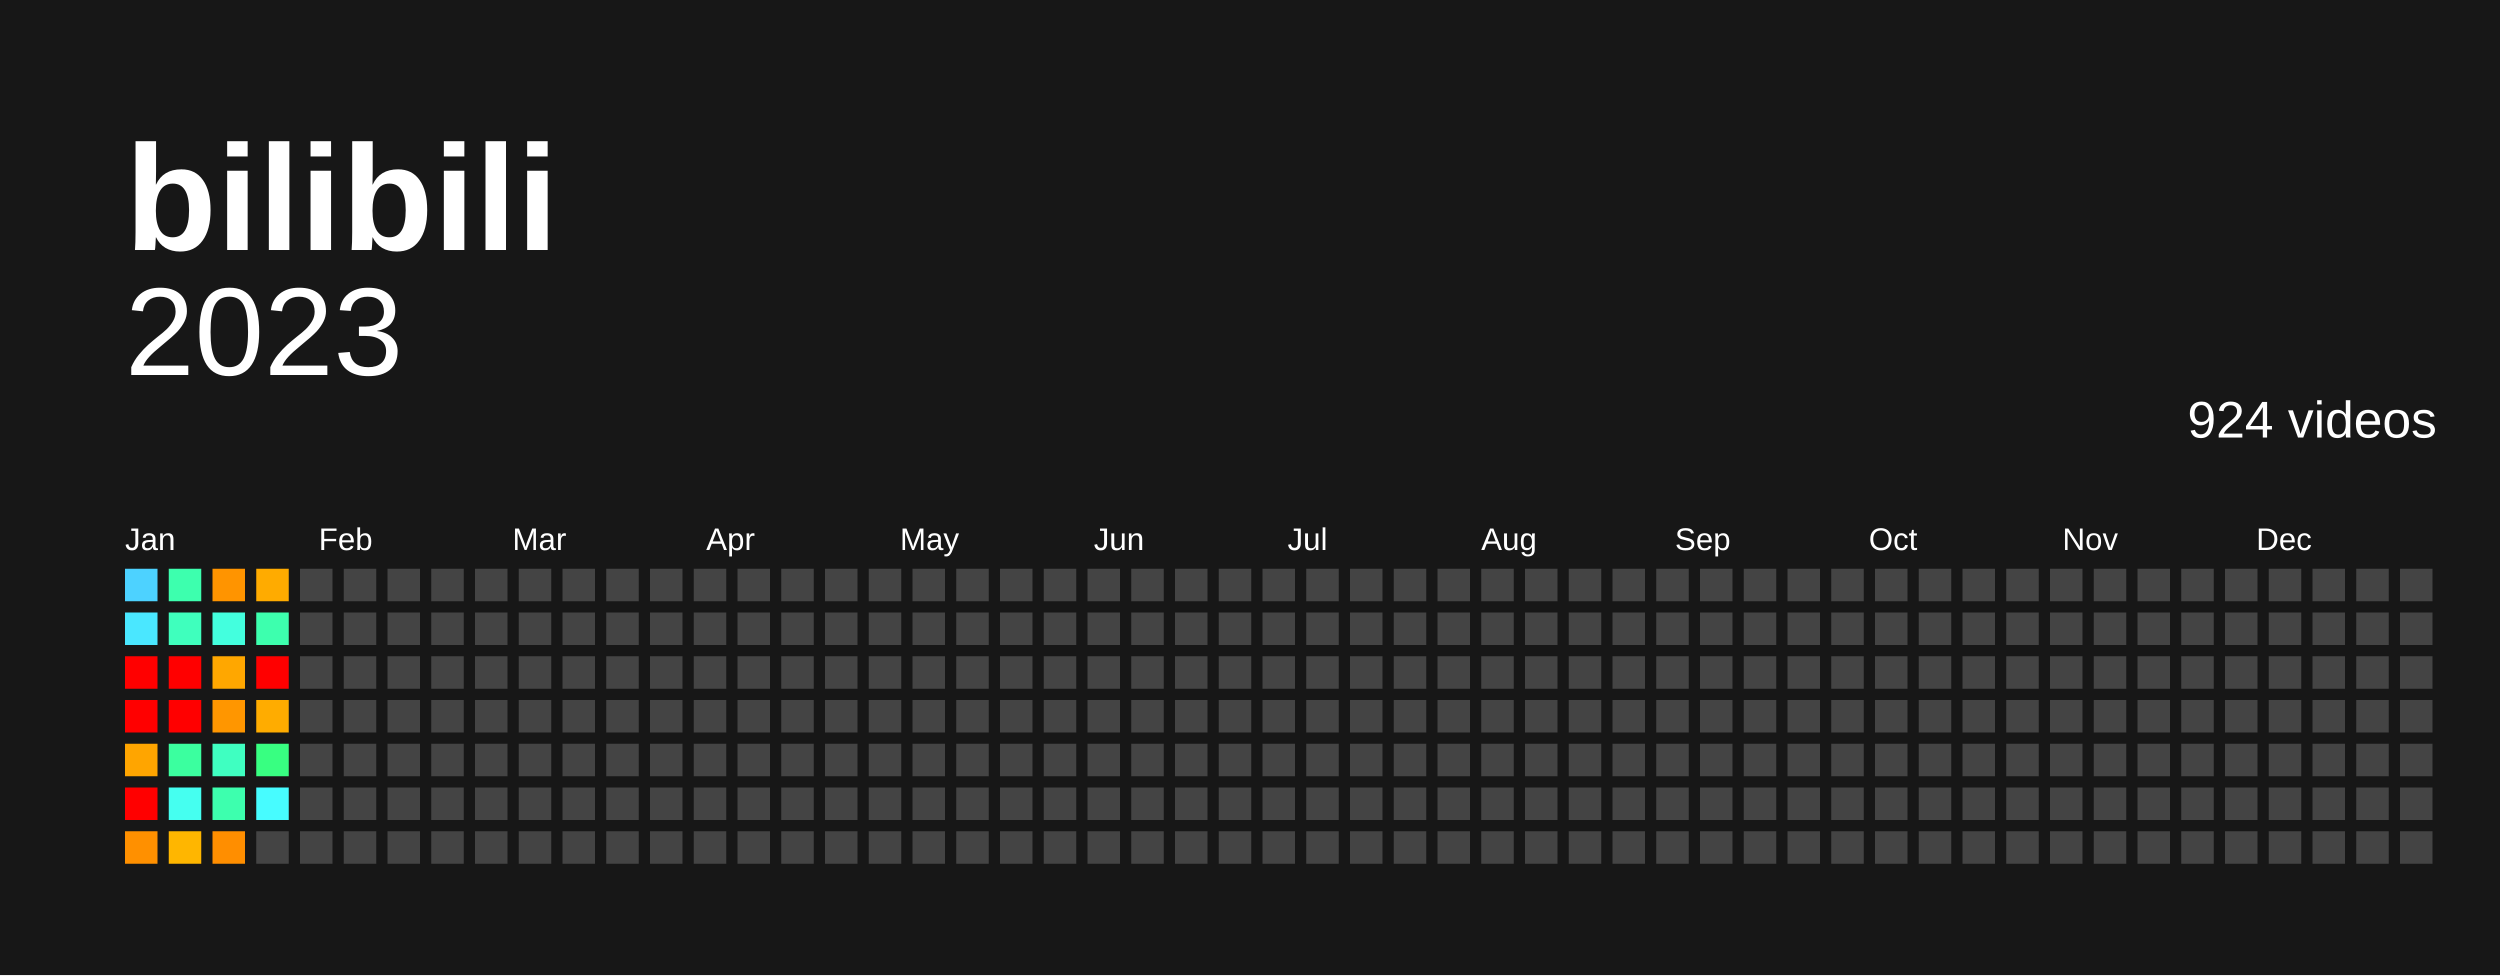
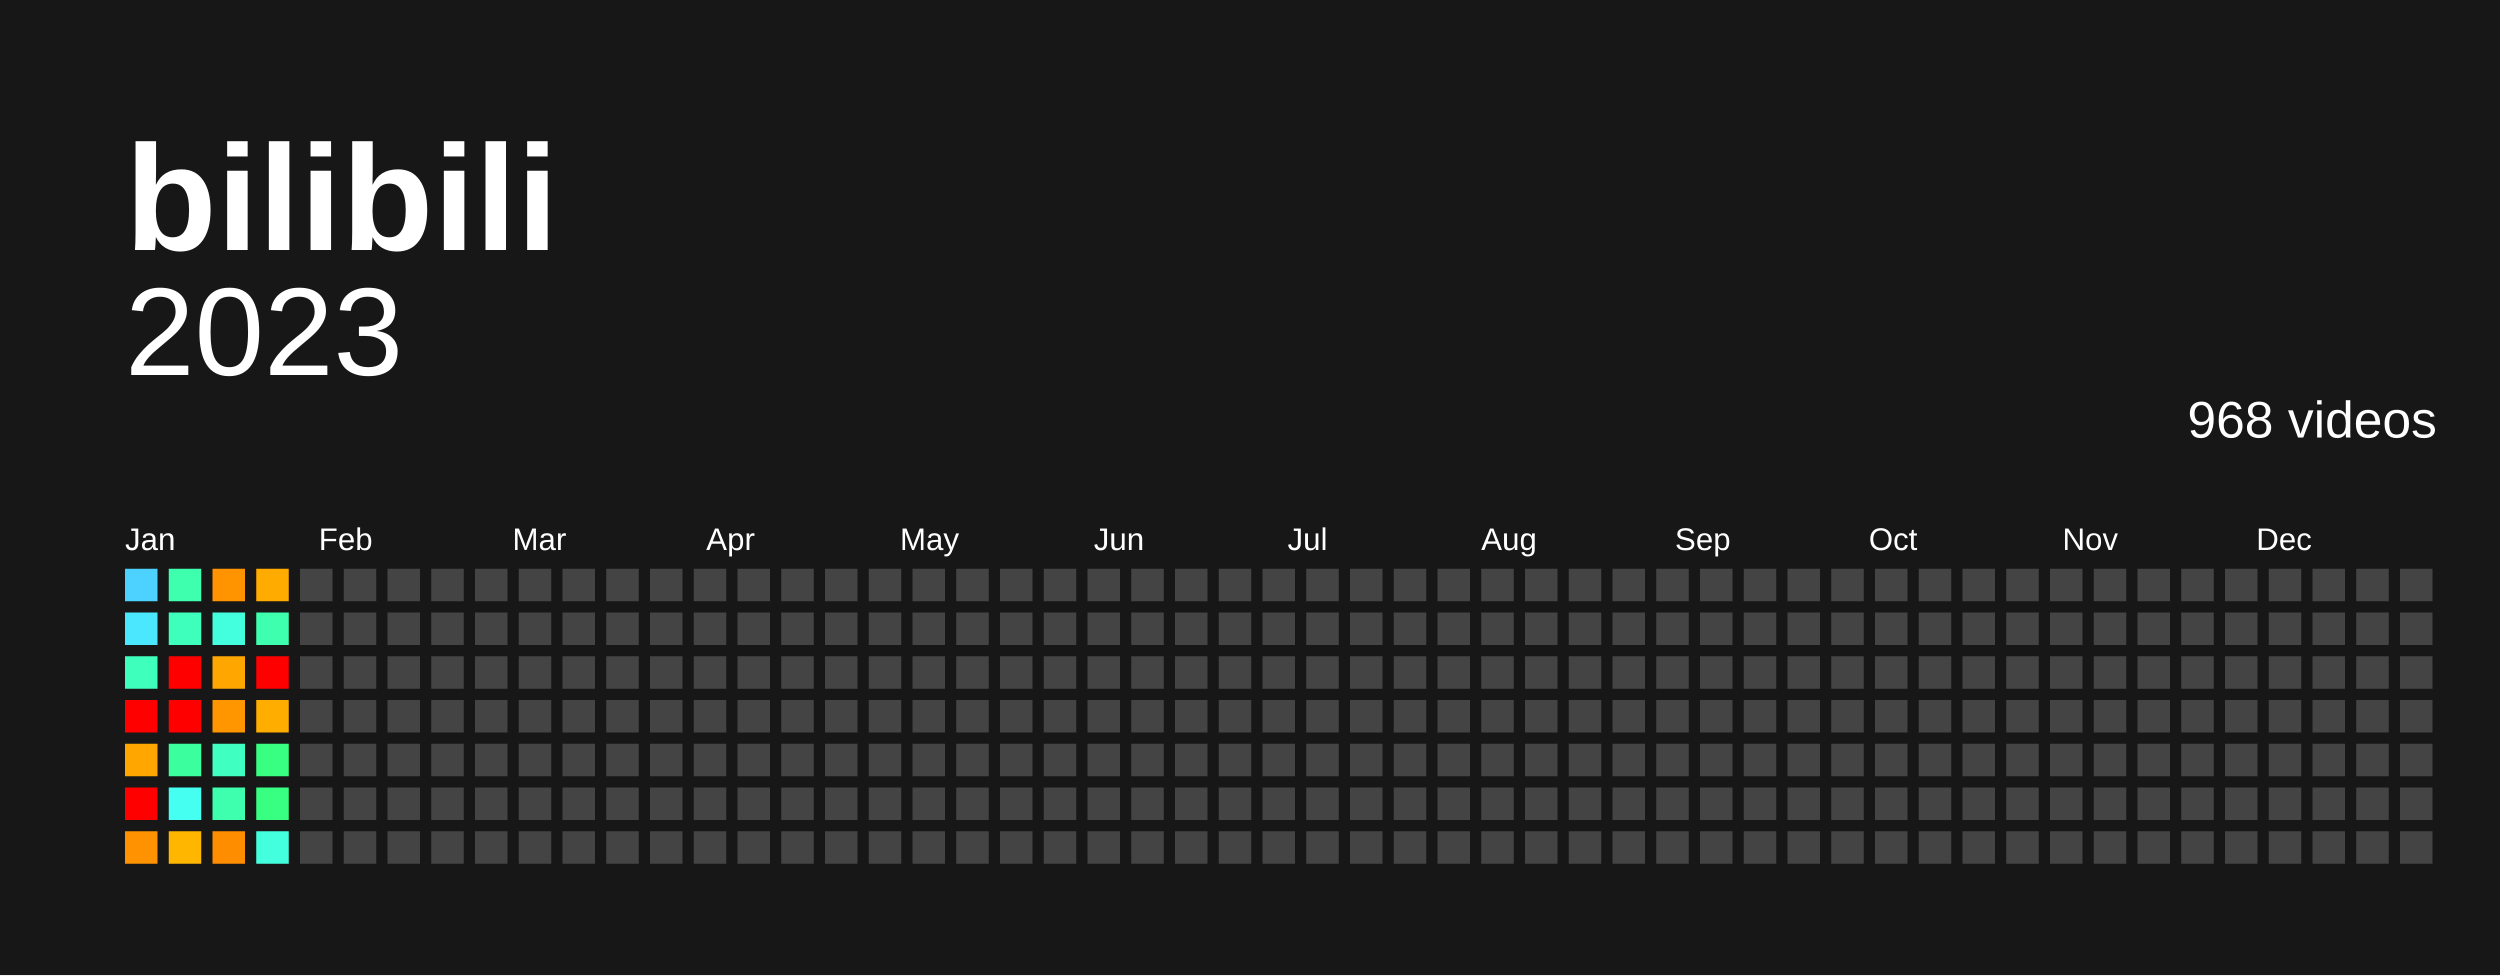
<svg xmlns="http://www.w3.org/2000/svg" baseProfile="full" height="78mm" version="1.1" viewBox="0,0,200,78" width="200mm">
  <defs />
  <rect fill="#171717" height="78" width="200" x="0" y="0" />
  <text fill="#FFFFFF" style="font-size:12px; font-family:Arial; font-weight:bold;" x="10" y="20">bilibili</text>
  <text alignment-baseline="hanging" fill="#FFFFFF" style="font-size:10.0px; font-family:Arial;" x="10" y="30">2023</text>
-   <text alignment-baseline="hanging" fill="#FFFFFF" style="font-size:4.125px; font-family:Arial;" x="175" y="35">924 videos</text>
+   <text alignment-baseline="hanging" fill="#FFFFFF" style="font-size:4.125px; font-family:Arial;" x="175" y="35">968 videos</text>
  <text fill="#FFFFFF" style="font-size:2.5px; font-family:Arial" x="10.0" y="44">Jan</text>
  <text fill="#FFFFFF" style="font-size:2.5px; font-family:Arial" x="25.5" y="44">Feb</text>
  <text fill="#FFFFFF" style="font-size:2.5px; font-family:Arial" x="41.0" y="44">Mar</text>
  <text fill="#FFFFFF" style="font-size:2.5px; font-family:Arial" x="56.5" y="44">Apr</text>
  <text fill="#FFFFFF" style="font-size:2.5px; font-family:Arial" x="72.0" y="44">May</text>
  <text fill="#FFFFFF" style="font-size:2.5px; font-family:Arial" x="87.5" y="44">Jun</text>
  <text fill="#FFFFFF" style="font-size:2.5px; font-family:Arial" x="103.0" y="44">Jul</text>
  <text fill="#FFFFFF" style="font-size:2.5px; font-family:Arial" x="118.5" y="44">Aug</text>
  <text fill="#FFFFFF" style="font-size:2.5px; font-family:Arial" x="134.0" y="44">Sep</text>
  <text fill="#FFFFFF" style="font-size:2.5px; font-family:Arial" x="149.5" y="44">Oct</text>
  <text fill="#FFFFFF" style="font-size:2.5px; font-family:Arial" x="165.0" y="44">Nov</text>
  <text fill="#FFFFFF" style="font-size:2.5px; font-family:Arial" x="180.5" y="44">Dec</text>
  <rect fill="#4dd2ff" height="2.6" width="2.6" x="10.0" y="45.5" />
  <rect fill="#4ae7ff" height="2.6" width="2.6" x="10.0" y="49.0" />
-   <rect fill="red" height="2.6" width="2.6" x="10.0" y="52.5" />
+   <rect fill="#3fffbd" height="2.6" width="2.6" x="10.0" y="52.5" />
  <rect fill="red" height="2.6" width="2.6" x="10.0" y="56.0" />
-   <rect fill="#ffa500" height="2.6" width="2.6" x="10.0" y="59.5" />
+   <rect fill="#ffa700" height="2.6" width="2.6" x="10.0" y="59.5" />
  <rect fill="red" height="2.6" width="2.6" x="10.0" y="63.0" />
-   <rect fill="#ff9000" height="2.6" width="2.6" x="10.0" y="66.5" />
+   <rect fill="#ff9200" height="2.6" width="2.6" x="10.0" y="66.5" />
  <rect fill="#3dffae" height="2.6" width="2.6" x="13.5" y="45.5" />
  <rect fill="#3fffbd" height="2.6" width="2.6" x="13.5" y="49.0" />
  <rect fill="red" height="2.6" width="2.6" x="13.5" y="52.5" />
  <rect fill="red" height="2.6" width="2.6" x="13.5" y="56.0" />
  <rect fill="#3bff9f" height="2.6" width="2.6" x="13.5" y="59.5" />
  <rect fill="#45fff0" height="2.6" width="2.6" x="13.5" y="63.0" />
  <rect fill="#ffb600" height="2.6" width="2.6" x="13.5" y="66.5" />
  <rect fill="#ff9400" height="2.6" width="2.6" x="17.0" y="45.5" />
  <rect fill="#43ffde" height="2.6" width="2.6" x="17.0" y="49.0" />
  <rect fill="#ffa700" height="2.6" width="2.6" x="17.0" y="52.5" />
  <rect fill="#ff9600" height="2.6" width="2.6" x="17.0" y="56.0" />
  <rect fill="#3fffc1" height="2.6" width="2.6" x="17.0" y="59.5" />
  <rect fill="#3dffae" height="2.6" width="2.6" x="17.0" y="63.0" />
-   <rect fill="#ff8e00" height="2.6" width="2.6" x="17.0" y="66.5" />
+   <rect fill="#ff8d00" height="2.6" width="2.6" x="17.0" y="66.5" />
  <rect fill="#ffab00" height="2.6" width="2.6" x="20.5" y="45.5" />
  <rect fill="#3dffae" height="2.6" width="2.6" x="20.5" y="49.0" />
  <rect fill="red" height="2.6" width="2.6" x="20.5" y="52.5" />
-   <rect fill="#ffac00" height="2.6" width="2.6" x="20.5" y="56.0" />
+   <rect fill="#ffae00" height="2.6" width="2.6" x="20.5" y="56.0" />
  <rect fill="#38ff81" height="2.6" width="2.6" x="20.5" y="59.5" />
-   <rect fill="#47fcff" height="2.6" width="2.6" x="20.5" y="63.0" />
-   <rect fill="#444444" height="2.6" width="2.6" x="20.5" y="66.5" />
+   <rect fill="#38ff81" height="2.6" width="2.6" x="20.5" y="63.0" />
+   <rect fill="#43ffde" height="2.6" width="2.6" x="20.5" y="66.5" />
  <rect fill="#444444" height="2.6" width="2.6" x="24.0" y="45.5" />
  <rect fill="#444444" height="2.6" width="2.6" x="24.0" y="49.0" />
  <rect fill="#444444" height="2.6" width="2.6" x="24.0" y="52.5" />
  <rect fill="#444444" height="2.6" width="2.6" x="24.0" y="56.0" />
  <rect fill="#444444" height="2.6" width="2.6" x="24.0" y="59.5" />
  <rect fill="#444444" height="2.6" width="2.6" x="24.0" y="63.0" />
  <rect fill="#444444" height="2.6" width="2.6" x="24.0" y="66.5" />
  <rect fill="#444444" height="2.6" width="2.6" x="27.5" y="45.5" />
  <rect fill="#444444" height="2.6" width="2.6" x="27.5" y="49.0" />
  <rect fill="#444444" height="2.6" width="2.6" x="27.5" y="52.5" />
  <rect fill="#444444" height="2.6" width="2.6" x="27.5" y="56.0" />
  <rect fill="#444444" height="2.6" width="2.6" x="27.5" y="59.5" />
  <rect fill="#444444" height="2.6" width="2.6" x="27.5" y="63.0" />
  <rect fill="#444444" height="2.6" width="2.6" x="27.5" y="66.5" />
  <rect fill="#444444" height="2.6" width="2.6" x="31.0" y="45.5" />
  <rect fill="#444444" height="2.6" width="2.6" x="31.0" y="49.0" />
  <rect fill="#444444" height="2.6" width="2.6" x="31.0" y="52.5" />
  <rect fill="#444444" height="2.6" width="2.6" x="31.0" y="56.0" />
  <rect fill="#444444" height="2.6" width="2.6" x="31.0" y="59.5" />
  <rect fill="#444444" height="2.6" width="2.6" x="31.0" y="63.0" />
  <rect fill="#444444" height="2.6" width="2.6" x="31.0" y="66.5" />
  <rect fill="#444444" height="2.6" width="2.6" x="34.5" y="45.5" />
  <rect fill="#444444" height="2.6" width="2.6" x="34.5" y="49.0" />
  <rect fill="#444444" height="2.6" width="2.6" x="34.5" y="52.5" />
  <rect fill="#444444" height="2.6" width="2.6" x="34.5" y="56.0" />
  <rect fill="#444444" height="2.6" width="2.6" x="34.5" y="59.5" />
  <rect fill="#444444" height="2.6" width="2.6" x="34.5" y="63.0" />
  <rect fill="#444444" height="2.6" width="2.6" x="34.5" y="66.5" />
  <rect fill="#444444" height="2.6" width="2.6" x="38.0" y="45.5" />
  <rect fill="#444444" height="2.6" width="2.6" x="38.0" y="49.0" />
  <rect fill="#444444" height="2.6" width="2.6" x="38.0" y="52.5" />
  <rect fill="#444444" height="2.6" width="2.6" x="38.0" y="56.0" />
  <rect fill="#444444" height="2.6" width="2.6" x="38.0" y="59.5" />
  <rect fill="#444444" height="2.6" width="2.6" x="38.0" y="63.0" />
  <rect fill="#444444" height="2.6" width="2.6" x="38.0" y="66.5" />
  <rect fill="#444444" height="2.6" width="2.6" x="41.5" y="45.5" />
  <rect fill="#444444" height="2.6" width="2.6" x="41.5" y="49.0" />
  <rect fill="#444444" height="2.6" width="2.6" x="41.5" y="52.5" />
  <rect fill="#444444" height="2.6" width="2.6" x="41.5" y="56.0" />
  <rect fill="#444444" height="2.6" width="2.6" x="41.5" y="59.5" />
  <rect fill="#444444" height="2.6" width="2.6" x="41.5" y="63.0" />
  <rect fill="#444444" height="2.6" width="2.6" x="41.5" y="66.5" />
  <rect fill="#444444" height="2.6" width="2.6" x="45.0" y="45.5" />
  <rect fill="#444444" height="2.6" width="2.6" x="45.0" y="49.0" />
  <rect fill="#444444" height="2.6" width="2.6" x="45.0" y="52.5" />
  <rect fill="#444444" height="2.6" width="2.6" x="45.0" y="56.0" />
  <rect fill="#444444" height="2.6" width="2.6" x="45.0" y="59.5" />
  <rect fill="#444444" height="2.6" width="2.6" x="45.0" y="63.0" />
  <rect fill="#444444" height="2.6" width="2.6" x="45.0" y="66.5" />
  <rect fill="#444444" height="2.6" width="2.6" x="48.5" y="45.5" />
  <rect fill="#444444" height="2.6" width="2.6" x="48.5" y="49.0" />
  <rect fill="#444444" height="2.6" width="2.6" x="48.5" y="52.5" />
  <rect fill="#444444" height="2.6" width="2.6" x="48.5" y="56.0" />
  <rect fill="#444444" height="2.6" width="2.6" x="48.5" y="59.5" />
  <rect fill="#444444" height="2.6" width="2.6" x="48.5" y="63.0" />
  <rect fill="#444444" height="2.6" width="2.6" x="48.5" y="66.5" />
  <rect fill="#444444" height="2.6" width="2.6" x="52.0" y="45.5" />
  <rect fill="#444444" height="2.6" width="2.6" x="52.0" y="49.0" />
  <rect fill="#444444" height="2.6" width="2.6" x="52.0" y="52.5" />
  <rect fill="#444444" height="2.6" width="2.6" x="52.0" y="56.0" />
  <rect fill="#444444" height="2.6" width="2.6" x="52.0" y="59.5" />
  <rect fill="#444444" height="2.6" width="2.6" x="52.0" y="63.0" />
  <rect fill="#444444" height="2.6" width="2.6" x="52.0" y="66.5" />
  <rect fill="#444444" height="2.6" width="2.6" x="55.5" y="45.5" />
  <rect fill="#444444" height="2.6" width="2.6" x="55.5" y="49.0" />
  <rect fill="#444444" height="2.6" width="2.6" x="55.5" y="52.5" />
  <rect fill="#444444" height="2.6" width="2.6" x="55.5" y="56.0" />
  <rect fill="#444444" height="2.6" width="2.6" x="55.5" y="59.5" />
  <rect fill="#444444" height="2.6" width="2.6" x="55.5" y="63.0" />
  <rect fill="#444444" height="2.6" width="2.6" x="55.5" y="66.5" />
  <rect fill="#444444" height="2.6" width="2.6" x="59.0" y="45.5" />
  <rect fill="#444444" height="2.6" width="2.6" x="59.0" y="49.0" />
  <rect fill="#444444" height="2.6" width="2.6" x="59.0" y="52.5" />
  <rect fill="#444444" height="2.6" width="2.6" x="59.0" y="56.0" />
  <rect fill="#444444" height="2.6" width="2.6" x="59.0" y="59.5" />
  <rect fill="#444444" height="2.6" width="2.6" x="59.0" y="63.0" />
  <rect fill="#444444" height="2.6" width="2.6" x="59.0" y="66.5" />
  <rect fill="#444444" height="2.6" width="2.6" x="62.5" y="45.5" />
  <rect fill="#444444" height="2.6" width="2.6" x="62.5" y="49.0" />
  <rect fill="#444444" height="2.6" width="2.6" x="62.5" y="52.5" />
  <rect fill="#444444" height="2.6" width="2.6" x="62.5" y="56.0" />
  <rect fill="#444444" height="2.6" width="2.6" x="62.5" y="59.5" />
  <rect fill="#444444" height="2.6" width="2.6" x="62.5" y="63.0" />
  <rect fill="#444444" height="2.6" width="2.6" x="62.5" y="66.5" />
  <rect fill="#444444" height="2.6" width="2.6" x="66.0" y="45.5" />
  <rect fill="#444444" height="2.6" width="2.6" x="66.0" y="49.0" />
  <rect fill="#444444" height="2.6" width="2.6" x="66.0" y="52.5" />
  <rect fill="#444444" height="2.6" width="2.6" x="66.0" y="56.0" />
  <rect fill="#444444" height="2.6" width="2.6" x="66.0" y="59.5" />
  <rect fill="#444444" height="2.6" width="2.6" x="66.0" y="63.0" />
  <rect fill="#444444" height="2.6" width="2.6" x="66.0" y="66.5" />
  <rect fill="#444444" height="2.6" width="2.6" x="69.5" y="45.5" />
  <rect fill="#444444" height="2.6" width="2.6" x="69.5" y="49.0" />
  <rect fill="#444444" height="2.6" width="2.6" x="69.5" y="52.5" />
  <rect fill="#444444" height="2.6" width="2.6" x="69.5" y="56.0" />
  <rect fill="#444444" height="2.6" width="2.6" x="69.5" y="59.5" />
  <rect fill="#444444" height="2.6" width="2.6" x="69.5" y="63.0" />
  <rect fill="#444444" height="2.6" width="2.6" x="69.5" y="66.5" />
  <rect fill="#444444" height="2.6" width="2.6" x="73.0" y="45.5" />
  <rect fill="#444444" height="2.6" width="2.6" x="73.0" y="49.0" />
  <rect fill="#444444" height="2.6" width="2.6" x="73.0" y="52.5" />
  <rect fill="#444444" height="2.6" width="2.6" x="73.0" y="56.0" />
  <rect fill="#444444" height="2.6" width="2.6" x="73.0" y="59.5" />
  <rect fill="#444444" height="2.6" width="2.6" x="73.0" y="63.0" />
  <rect fill="#444444" height="2.6" width="2.6" x="73.0" y="66.5" />
  <rect fill="#444444" height="2.6" width="2.6" x="76.5" y="45.5" />
  <rect fill="#444444" height="2.6" width="2.6" x="76.5" y="49.0" />
  <rect fill="#444444" height="2.6" width="2.6" x="76.5" y="52.5" />
  <rect fill="#444444" height="2.6" width="2.6" x="76.5" y="56.0" />
  <rect fill="#444444" height="2.6" width="2.6" x="76.5" y="59.5" />
  <rect fill="#444444" height="2.6" width="2.6" x="76.5" y="63.0" />
  <rect fill="#444444" height="2.6" width="2.6" x="76.5" y="66.5" />
  <rect fill="#444444" height="2.6" width="2.6" x="80.0" y="45.5" />
  <rect fill="#444444" height="2.6" width="2.6" x="80.0" y="49.0" />
  <rect fill="#444444" height="2.6" width="2.6" x="80.0" y="52.5" />
  <rect fill="#444444" height="2.6" width="2.6" x="80.0" y="56.0" />
  <rect fill="#444444" height="2.6" width="2.6" x="80.0" y="59.5" />
  <rect fill="#444444" height="2.6" width="2.6" x="80.0" y="63.0" />
  <rect fill="#444444" height="2.6" width="2.6" x="80.0" y="66.5" />
  <rect fill="#444444" height="2.6" width="2.6" x="83.5" y="45.5" />
  <rect fill="#444444" height="2.6" width="2.6" x="83.5" y="49.0" />
  <rect fill="#444444" height="2.6" width="2.6" x="83.5" y="52.5" />
  <rect fill="#444444" height="2.6" width="2.6" x="83.5" y="56.0" />
  <rect fill="#444444" height="2.6" width="2.6" x="83.5" y="59.5" />
  <rect fill="#444444" height="2.6" width="2.6" x="83.5" y="63.0" />
  <rect fill="#444444" height="2.6" width="2.6" x="83.5" y="66.5" />
  <rect fill="#444444" height="2.6" width="2.6" x="87.0" y="45.5" />
  <rect fill="#444444" height="2.6" width="2.6" x="87.0" y="49.0" />
  <rect fill="#444444" height="2.6" width="2.6" x="87.0" y="52.5" />
  <rect fill="#444444" height="2.6" width="2.6" x="87.0" y="56.0" />
  <rect fill="#444444" height="2.6" width="2.6" x="87.0" y="59.5" />
  <rect fill="#444444" height="2.6" width="2.6" x="87.0" y="63.0" />
  <rect fill="#444444" height="2.6" width="2.6" x="87.0" y="66.5" />
  <rect fill="#444444" height="2.6" width="2.6" x="90.5" y="45.5" />
  <rect fill="#444444" height="2.6" width="2.6" x="90.5" y="49.0" />
  <rect fill="#444444" height="2.6" width="2.6" x="90.5" y="52.5" />
  <rect fill="#444444" height="2.6" width="2.6" x="90.5" y="56.0" />
  <rect fill="#444444" height="2.6" width="2.6" x="90.5" y="59.5" />
  <rect fill="#444444" height="2.6" width="2.6" x="90.5" y="63.0" />
  <rect fill="#444444" height="2.6" width="2.6" x="90.5" y="66.5" />
  <rect fill="#444444" height="2.6" width="2.6" x="94.0" y="45.5" />
  <rect fill="#444444" height="2.6" width="2.6" x="94.0" y="49.0" />
  <rect fill="#444444" height="2.6" width="2.6" x="94.0" y="52.5" />
  <rect fill="#444444" height="2.6" width="2.6" x="94.0" y="56.0" />
  <rect fill="#444444" height="2.6" width="2.6" x="94.0" y="59.5" />
  <rect fill="#444444" height="2.6" width="2.6" x="94.0" y="63.0" />
  <rect fill="#444444" height="2.6" width="2.6" x="94.0" y="66.5" />
  <rect fill="#444444" height="2.6" width="2.6" x="97.5" y="45.5" />
  <rect fill="#444444" height="2.6" width="2.6" x="97.5" y="49.0" />
  <rect fill="#444444" height="2.6" width="2.6" x="97.5" y="52.5" />
  <rect fill="#444444" height="2.6" width="2.6" x="97.5" y="56.0" />
  <rect fill="#444444" height="2.6" width="2.6" x="97.5" y="59.5" />
  <rect fill="#444444" height="2.6" width="2.6" x="97.5" y="63.0" />
  <rect fill="#444444" height="2.6" width="2.6" x="97.5" y="66.5" />
  <rect fill="#444444" height="2.6" width="2.6" x="101.0" y="45.5" />
  <rect fill="#444444" height="2.6" width="2.6" x="101.0" y="49.0" />
  <rect fill="#444444" height="2.6" width="2.6" x="101.0" y="52.5" />
  <rect fill="#444444" height="2.6" width="2.6" x="101.0" y="56.0" />
  <rect fill="#444444" height="2.6" width="2.6" x="101.0" y="59.5" />
  <rect fill="#444444" height="2.6" width="2.6" x="101.0" y="63.0" />
  <rect fill="#444444" height="2.6" width="2.6" x="101.0" y="66.5" />
  <rect fill="#444444" height="2.6" width="2.6" x="104.5" y="45.5" />
  <rect fill="#444444" height="2.6" width="2.6" x="104.5" y="49.0" />
  <rect fill="#444444" height="2.6" width="2.6" x="104.5" y="52.5" />
  <rect fill="#444444" height="2.6" width="2.6" x="104.5" y="56.0" />
  <rect fill="#444444" height="2.6" width="2.6" x="104.5" y="59.5" />
  <rect fill="#444444" height="2.6" width="2.6" x="104.5" y="63.0" />
  <rect fill="#444444" height="2.6" width="2.6" x="104.5" y="66.5" />
  <rect fill="#444444" height="2.6" width="2.6" x="108.0" y="45.5" />
  <rect fill="#444444" height="2.6" width="2.6" x="108.0" y="49.0" />
  <rect fill="#444444" height="2.6" width="2.6" x="108.0" y="52.5" />
  <rect fill="#444444" height="2.6" width="2.6" x="108.0" y="56.0" />
  <rect fill="#444444" height="2.6" width="2.6" x="108.0" y="59.5" />
  <rect fill="#444444" height="2.6" width="2.6" x="108.0" y="63.0" />
  <rect fill="#444444" height="2.6" width="2.6" x="108.0" y="66.5" />
  <rect fill="#444444" height="2.6" width="2.6" x="111.5" y="45.5" />
  <rect fill="#444444" height="2.6" width="2.6" x="111.5" y="49.0" />
  <rect fill="#444444" height="2.6" width="2.6" x="111.5" y="52.5" />
  <rect fill="#444444" height="2.6" width="2.6" x="111.5" y="56.0" />
  <rect fill="#444444" height="2.6" width="2.6" x="111.5" y="59.5" />
  <rect fill="#444444" height="2.6" width="2.6" x="111.5" y="63.0" />
  <rect fill="#444444" height="2.6" width="2.6" x="111.5" y="66.5" />
  <rect fill="#444444" height="2.6" width="2.6" x="115.0" y="45.5" />
  <rect fill="#444444" height="2.6" width="2.6" x="115.0" y="49.0" />
  <rect fill="#444444" height="2.6" width="2.6" x="115.0" y="52.5" />
  <rect fill="#444444" height="2.6" width="2.6" x="115.0" y="56.0" />
  <rect fill="#444444" height="2.6" width="2.6" x="115.0" y="59.5" />
  <rect fill="#444444" height="2.6" width="2.6" x="115.0" y="63.0" />
  <rect fill="#444444" height="2.6" width="2.6" x="115.0" y="66.5" />
  <rect fill="#444444" height="2.6" width="2.6" x="118.5" y="45.5" />
  <rect fill="#444444" height="2.6" width="2.6" x="118.5" y="49.0" />
  <rect fill="#444444" height="2.6" width="2.6" x="118.5" y="52.5" />
  <rect fill="#444444" height="2.6" width="2.6" x="118.5" y="56.0" />
  <rect fill="#444444" height="2.6" width="2.6" x="118.5" y="59.5" />
  <rect fill="#444444" height="2.6" width="2.6" x="118.5" y="63.0" />
  <rect fill="#444444" height="2.6" width="2.6" x="118.5" y="66.5" />
  <rect fill="#444444" height="2.6" width="2.6" x="122.0" y="45.5" />
  <rect fill="#444444" height="2.6" width="2.6" x="122.0" y="49.0" />
  <rect fill="#444444" height="2.6" width="2.6" x="122.0" y="52.5" />
  <rect fill="#444444" height="2.6" width="2.6" x="122.0" y="56.0" />
  <rect fill="#444444" height="2.6" width="2.6" x="122.0" y="59.5" />
  <rect fill="#444444" height="2.6" width="2.6" x="122.0" y="63.0" />
  <rect fill="#444444" height="2.6" width="2.6" x="122.0" y="66.5" />
  <rect fill="#444444" height="2.6" width="2.6" x="125.5" y="45.5" />
  <rect fill="#444444" height="2.6" width="2.6" x="125.5" y="49.0" />
  <rect fill="#444444" height="2.6" width="2.6" x="125.5" y="52.5" />
  <rect fill="#444444" height="2.6" width="2.6" x="125.5" y="56.0" />
  <rect fill="#444444" height="2.6" width="2.6" x="125.5" y="59.5" />
  <rect fill="#444444" height="2.6" width="2.6" x="125.5" y="63.0" />
  <rect fill="#444444" height="2.6" width="2.6" x="125.5" y="66.5" />
  <rect fill="#444444" height="2.6" width="2.6" x="129.0" y="45.5" />
  <rect fill="#444444" height="2.6" width="2.6" x="129.0" y="49.0" />
  <rect fill="#444444" height="2.6" width="2.6" x="129.0" y="52.5" />
  <rect fill="#444444" height="2.6" width="2.6" x="129.0" y="56.0" />
  <rect fill="#444444" height="2.6" width="2.6" x="129.0" y="59.5" />
  <rect fill="#444444" height="2.6" width="2.6" x="129.0" y="63.0" />
  <rect fill="#444444" height="2.6" width="2.6" x="129.0" y="66.5" />
  <rect fill="#444444" height="2.6" width="2.6" x="132.5" y="45.5" />
  <rect fill="#444444" height="2.6" width="2.6" x="132.5" y="49.0" />
  <rect fill="#444444" height="2.6" width="2.6" x="132.5" y="52.5" />
  <rect fill="#444444" height="2.6" width="2.6" x="132.5" y="56.0" />
  <rect fill="#444444" height="2.6" width="2.6" x="132.5" y="59.5" />
  <rect fill="#444444" height="2.6" width="2.6" x="132.5" y="63.0" />
  <rect fill="#444444" height="2.6" width="2.6" x="132.5" y="66.5" />
  <rect fill="#444444" height="2.6" width="2.6" x="136.0" y="45.5" />
  <rect fill="#444444" height="2.6" width="2.6" x="136.0" y="49.0" />
  <rect fill="#444444" height="2.6" width="2.6" x="136.0" y="52.5" />
  <rect fill="#444444" height="2.6" width="2.6" x="136.0" y="56.0" />
  <rect fill="#444444" height="2.6" width="2.6" x="136.0" y="59.5" />
  <rect fill="#444444" height="2.6" width="2.6" x="136.0" y="63.0" />
  <rect fill="#444444" height="2.6" width="2.6" x="136.0" y="66.5" />
  <rect fill="#444444" height="2.6" width="2.6" x="139.5" y="45.5" />
  <rect fill="#444444" height="2.6" width="2.6" x="139.5" y="49.0" />
  <rect fill="#444444" height="2.6" width="2.6" x="139.5" y="52.5" />
  <rect fill="#444444" height="2.6" width="2.6" x="139.5" y="56.0" />
  <rect fill="#444444" height="2.6" width="2.6" x="139.5" y="59.5" />
  <rect fill="#444444" height="2.6" width="2.6" x="139.5" y="63.0" />
  <rect fill="#444444" height="2.6" width="2.6" x="139.5" y="66.5" />
  <rect fill="#444444" height="2.6" width="2.6" x="143.0" y="45.5" />
  <rect fill="#444444" height="2.6" width="2.6" x="143.0" y="49.0" />
  <rect fill="#444444" height="2.6" width="2.6" x="143.0" y="52.5" />
  <rect fill="#444444" height="2.6" width="2.6" x="143.0" y="56.0" />
  <rect fill="#444444" height="2.6" width="2.6" x="143.0" y="59.5" />
  <rect fill="#444444" height="2.6" width="2.6" x="143.0" y="63.0" />
  <rect fill="#444444" height="2.6" width="2.6" x="143.0" y="66.5" />
  <rect fill="#444444" height="2.6" width="2.6" x="146.5" y="45.5" />
  <rect fill="#444444" height="2.6" width="2.6" x="146.5" y="49.0" />
  <rect fill="#444444" height="2.6" width="2.6" x="146.5" y="52.5" />
  <rect fill="#444444" height="2.6" width="2.6" x="146.5" y="56.0" />
  <rect fill="#444444" height="2.6" width="2.6" x="146.5" y="59.5" />
  <rect fill="#444444" height="2.6" width="2.6" x="146.5" y="63.0" />
  <rect fill="#444444" height="2.6" width="2.6" x="146.5" y="66.5" />
  <rect fill="#444444" height="2.6" width="2.6" x="150.0" y="45.5" />
  <rect fill="#444444" height="2.6" width="2.6" x="150.0" y="49.0" />
  <rect fill="#444444" height="2.6" width="2.6" x="150.0" y="52.5" />
  <rect fill="#444444" height="2.6" width="2.6" x="150.0" y="56.0" />
  <rect fill="#444444" height="2.6" width="2.6" x="150.0" y="59.5" />
  <rect fill="#444444" height="2.6" width="2.6" x="150.0" y="63.0" />
  <rect fill="#444444" height="2.6" width="2.6" x="150.0" y="66.5" />
  <rect fill="#444444" height="2.6" width="2.6" x="153.5" y="45.5" />
  <rect fill="#444444" height="2.6" width="2.6" x="153.5" y="49.0" />
  <rect fill="#444444" height="2.6" width="2.6" x="153.5" y="52.5" />
  <rect fill="#444444" height="2.6" width="2.6" x="153.5" y="56.0" />
  <rect fill="#444444" height="2.6" width="2.6" x="153.5" y="59.5" />
  <rect fill="#444444" height="2.6" width="2.6" x="153.5" y="63.0" />
  <rect fill="#444444" height="2.6" width="2.6" x="153.5" y="66.5" />
  <rect fill="#444444" height="2.6" width="2.6" x="157.0" y="45.5" />
  <rect fill="#444444" height="2.6" width="2.6" x="157.0" y="49.0" />
  <rect fill="#444444" height="2.6" width="2.6" x="157.0" y="52.5" />
  <rect fill="#444444" height="2.6" width="2.6" x="157.0" y="56.0" />
  <rect fill="#444444" height="2.6" width="2.6" x="157.0" y="59.5" />
  <rect fill="#444444" height="2.6" width="2.6" x="157.0" y="63.0" />
  <rect fill="#444444" height="2.6" width="2.6" x="157.0" y="66.5" />
  <rect fill="#444444" height="2.6" width="2.6" x="160.5" y="45.5" />
  <rect fill="#444444" height="2.6" width="2.6" x="160.5" y="49.0" />
  <rect fill="#444444" height="2.6" width="2.6" x="160.5" y="52.5" />
  <rect fill="#444444" height="2.6" width="2.6" x="160.5" y="56.0" />
  <rect fill="#444444" height="2.6" width="2.6" x="160.5" y="59.5" />
  <rect fill="#444444" height="2.6" width="2.6" x="160.5" y="63.0" />
  <rect fill="#444444" height="2.6" width="2.6" x="160.5" y="66.5" />
  <rect fill="#444444" height="2.6" width="2.6" x="164.0" y="45.5" />
  <rect fill="#444444" height="2.6" width="2.6" x="164.0" y="49.0" />
  <rect fill="#444444" height="2.6" width="2.6" x="164.0" y="52.5" />
  <rect fill="#444444" height="2.6" width="2.6" x="164.0" y="56.0" />
  <rect fill="#444444" height="2.6" width="2.6" x="164.0" y="59.5" />
  <rect fill="#444444" height="2.6" width="2.6" x="164.0" y="63.0" />
  <rect fill="#444444" height="2.6" width="2.6" x="164.0" y="66.5" />
  <rect fill="#444444" height="2.6" width="2.6" x="167.5" y="45.5" />
  <rect fill="#444444" height="2.6" width="2.6" x="167.5" y="49.0" />
  <rect fill="#444444" height="2.6" width="2.6" x="167.5" y="52.5" />
  <rect fill="#444444" height="2.6" width="2.6" x="167.5" y="56.0" />
  <rect fill="#444444" height="2.6" width="2.6" x="167.5" y="59.5" />
  <rect fill="#444444" height="2.6" width="2.6" x="167.5" y="63.0" />
  <rect fill="#444444" height="2.6" width="2.6" x="167.5" y="66.5" />
  <rect fill="#444444" height="2.6" width="2.6" x="171.0" y="45.5" />
  <rect fill="#444444" height="2.6" width="2.6" x="171.0" y="49.0" />
  <rect fill="#444444" height="2.6" width="2.6" x="171.0" y="52.5" />
  <rect fill="#444444" height="2.6" width="2.6" x="171.0" y="56.0" />
  <rect fill="#444444" height="2.6" width="2.6" x="171.0" y="59.5" />
  <rect fill="#444444" height="2.6" width="2.6" x="171.0" y="63.0" />
  <rect fill="#444444" height="2.6" width="2.6" x="171.0" y="66.5" />
  <rect fill="#444444" height="2.6" width="2.6" x="174.5" y="45.5" />
  <rect fill="#444444" height="2.6" width="2.6" x="174.5" y="49.0" />
  <rect fill="#444444" height="2.6" width="2.6" x="174.5" y="52.5" />
  <rect fill="#444444" height="2.6" width="2.6" x="174.5" y="56.0" />
  <rect fill="#444444" height="2.6" width="2.6" x="174.5" y="59.5" />
  <rect fill="#444444" height="2.6" width="2.6" x="174.5" y="63.0" />
  <rect fill="#444444" height="2.6" width="2.6" x="174.5" y="66.5" />
  <rect fill="#444444" height="2.6" width="2.6" x="178.0" y="45.5" />
  <rect fill="#444444" height="2.6" width="2.6" x="178.0" y="49.0" />
  <rect fill="#444444" height="2.6" width="2.6" x="178.0" y="52.5" />
  <rect fill="#444444" height="2.6" width="2.6" x="178.0" y="56.0" />
  <rect fill="#444444" height="2.6" width="2.6" x="178.0" y="59.5" />
  <rect fill="#444444" height="2.6" width="2.6" x="178.0" y="63.0" />
  <rect fill="#444444" height="2.6" width="2.6" x="178.0" y="66.5" />
  <rect fill="#444444" height="2.6" width="2.6" x="181.5" y="45.5" />
  <rect fill="#444444" height="2.6" width="2.6" x="181.5" y="49.0" />
  <rect fill="#444444" height="2.6" width="2.6" x="181.5" y="52.5" />
  <rect fill="#444444" height="2.6" width="2.6" x="181.5" y="56.0" />
  <rect fill="#444444" height="2.6" width="2.6" x="181.5" y="59.5" />
  <rect fill="#444444" height="2.6" width="2.6" x="181.5" y="63.0" />
  <rect fill="#444444" height="2.6" width="2.6" x="181.5" y="66.5" />
  <rect fill="#444444" height="2.6" width="2.6" x="185.0" y="45.5" />
  <rect fill="#444444" height="2.6" width="2.6" x="185.0" y="49.0" />
  <rect fill="#444444" height="2.6" width="2.6" x="185.0" y="52.5" />
  <rect fill="#444444" height="2.6" width="2.6" x="185.0" y="56.0" />
  <rect fill="#444444" height="2.6" width="2.6" x="185.0" y="59.5" />
  <rect fill="#444444" height="2.6" width="2.6" x="185.0" y="63.0" />
  <rect fill="#444444" height="2.6" width="2.6" x="185.0" y="66.5" />
  <rect fill="#444444" height="2.6" width="2.6" x="188.5" y="45.5" />
  <rect fill="#444444" height="2.6" width="2.6" x="188.5" y="49.0" />
  <rect fill="#444444" height="2.6" width="2.6" x="188.5" y="52.5" />
  <rect fill="#444444" height="2.6" width="2.6" x="188.5" y="56.0" />
  <rect fill="#444444" height="2.6" width="2.6" x="188.5" y="59.5" />
  <rect fill="#444444" height="2.6" width="2.6" x="188.5" y="63.0" />
  <rect fill="#444444" height="2.6" width="2.6" x="188.5" y="66.5" />
  <rect fill="#444444" height="2.6" width="2.6" x="192.0" y="45.5" />
  <rect fill="#444444" height="2.6" width="2.6" x="192.0" y="49.0" />
  <rect fill="#444444" height="2.6" width="2.6" x="192.0" y="52.5" />
  <rect fill="#444444" height="2.6" width="2.6" x="192.0" y="56.0" />
  <rect fill="#444444" height="2.6" width="2.6" x="192.0" y="59.5" />
  <rect fill="#444444" height="2.6" width="2.6" x="192.0" y="63.0" />
  <rect fill="#444444" height="2.6" width="2.6" x="192.0" y="66.5" />
</svg>
